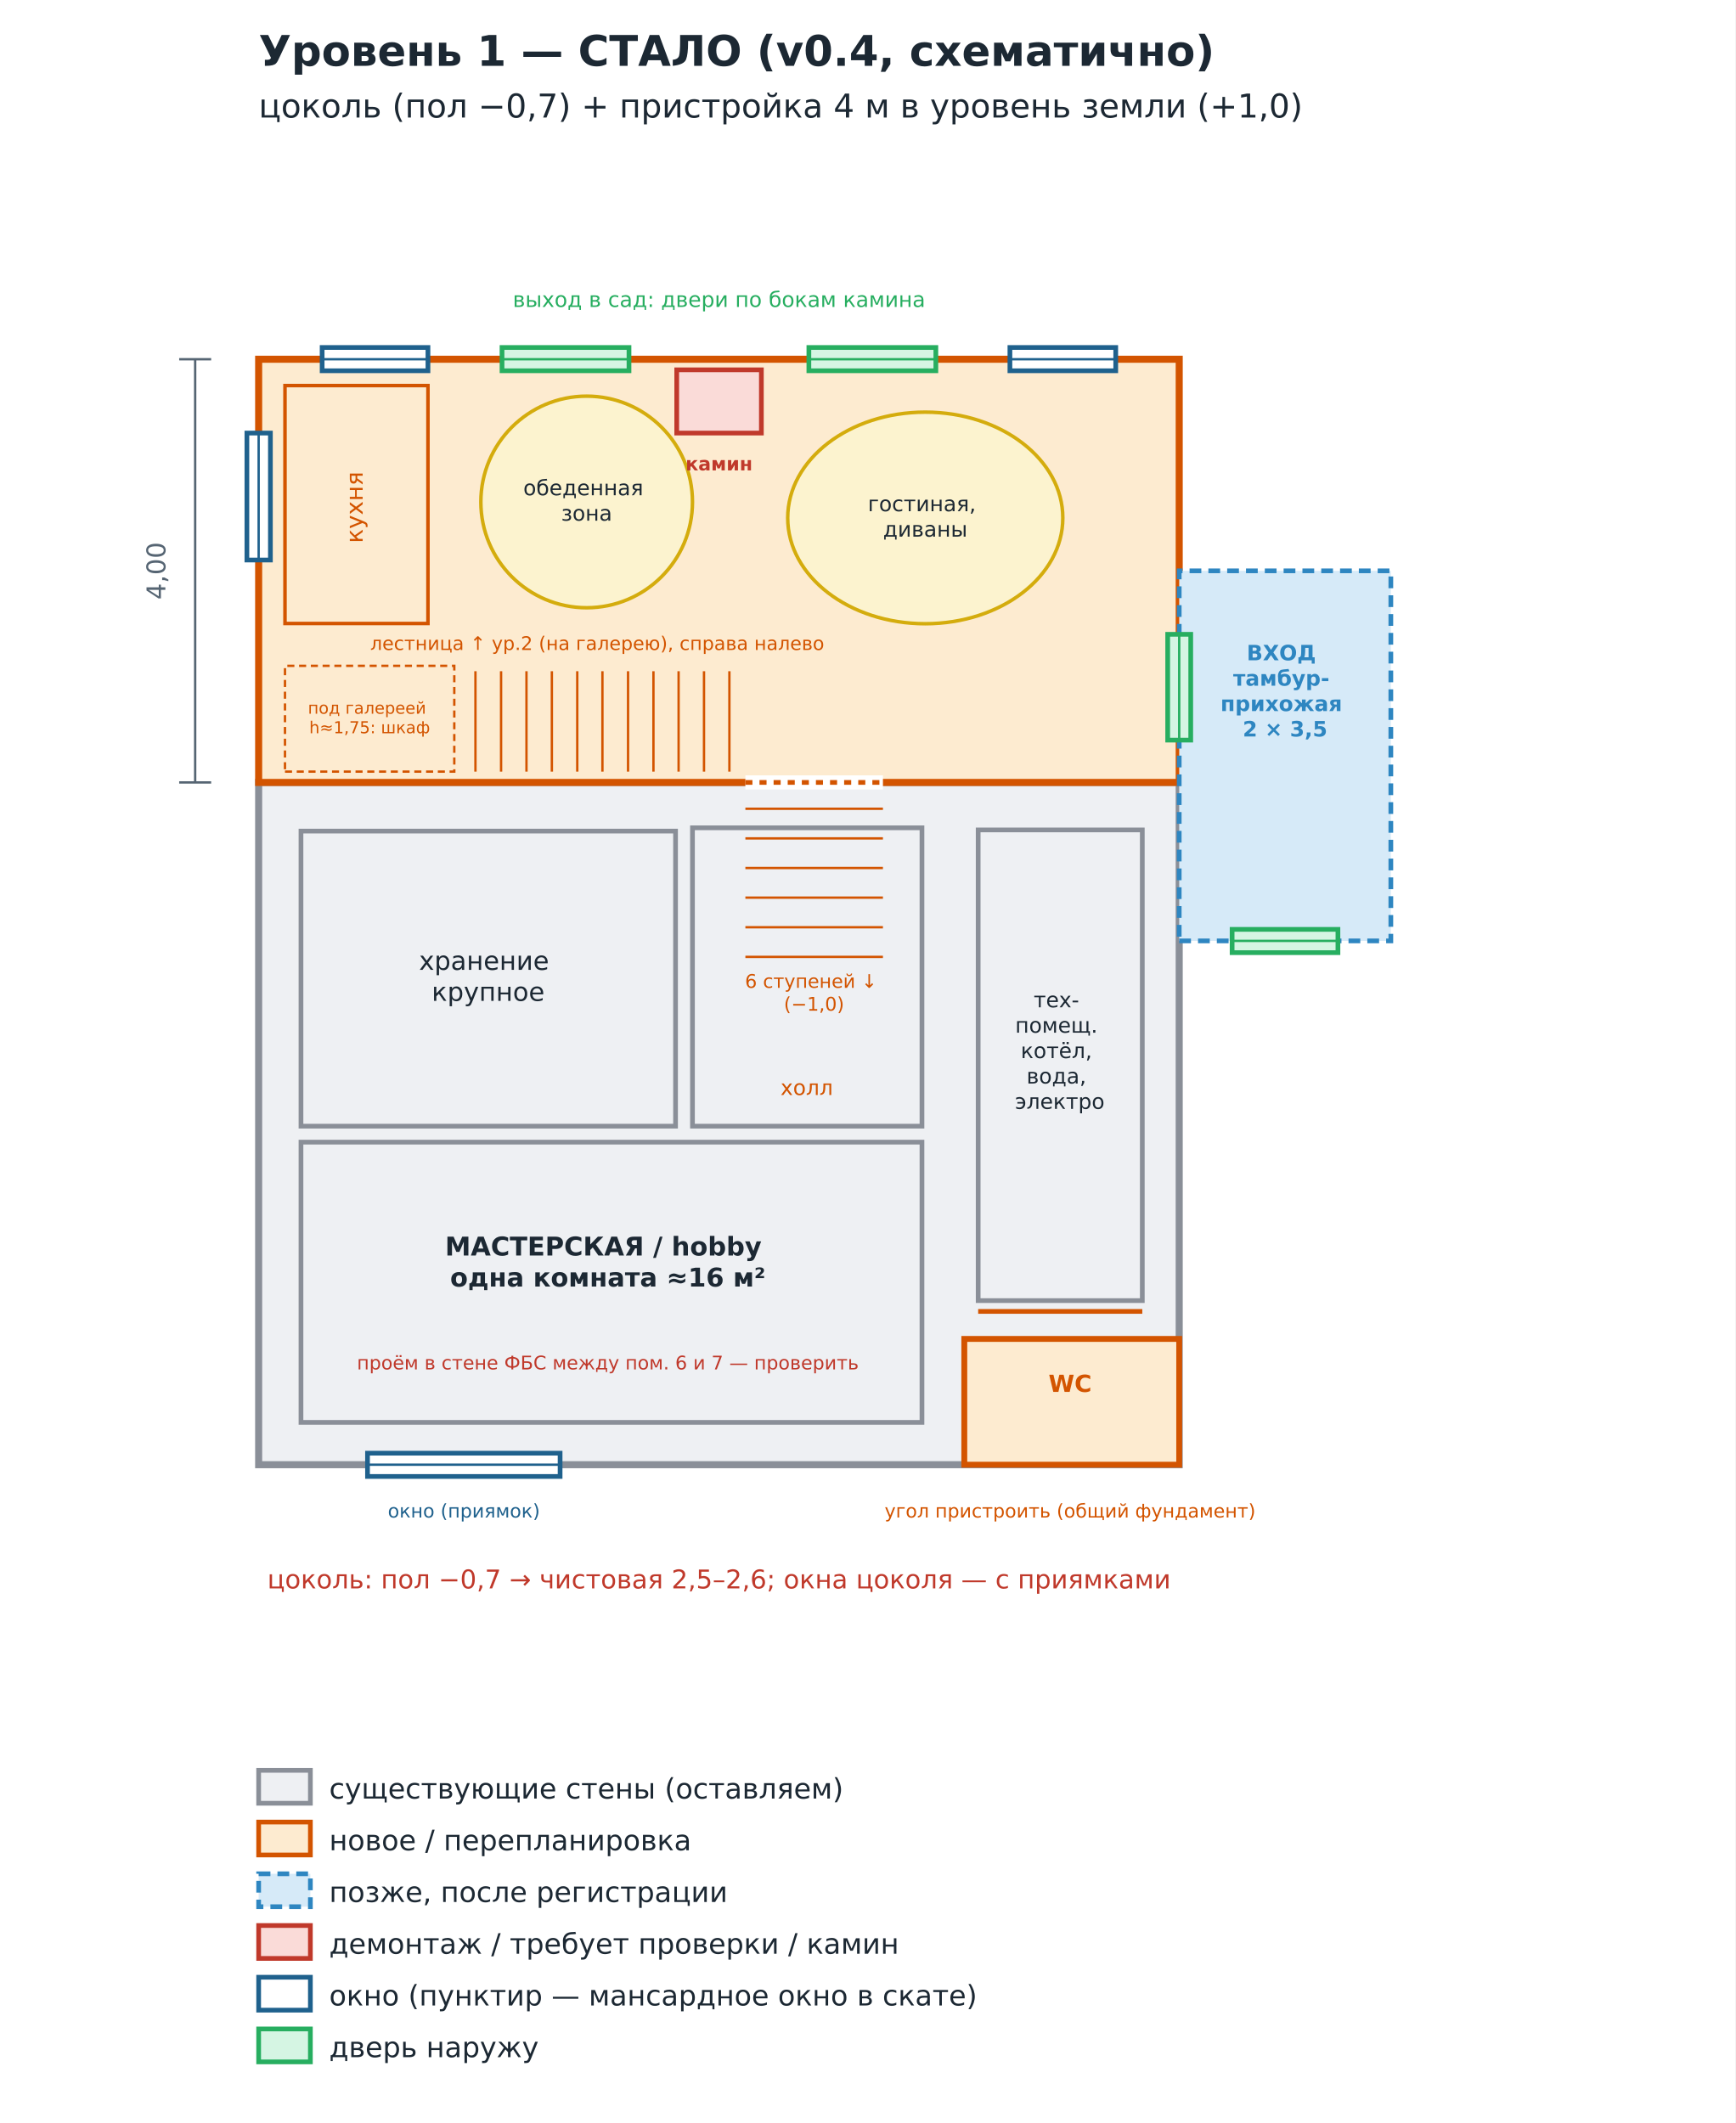
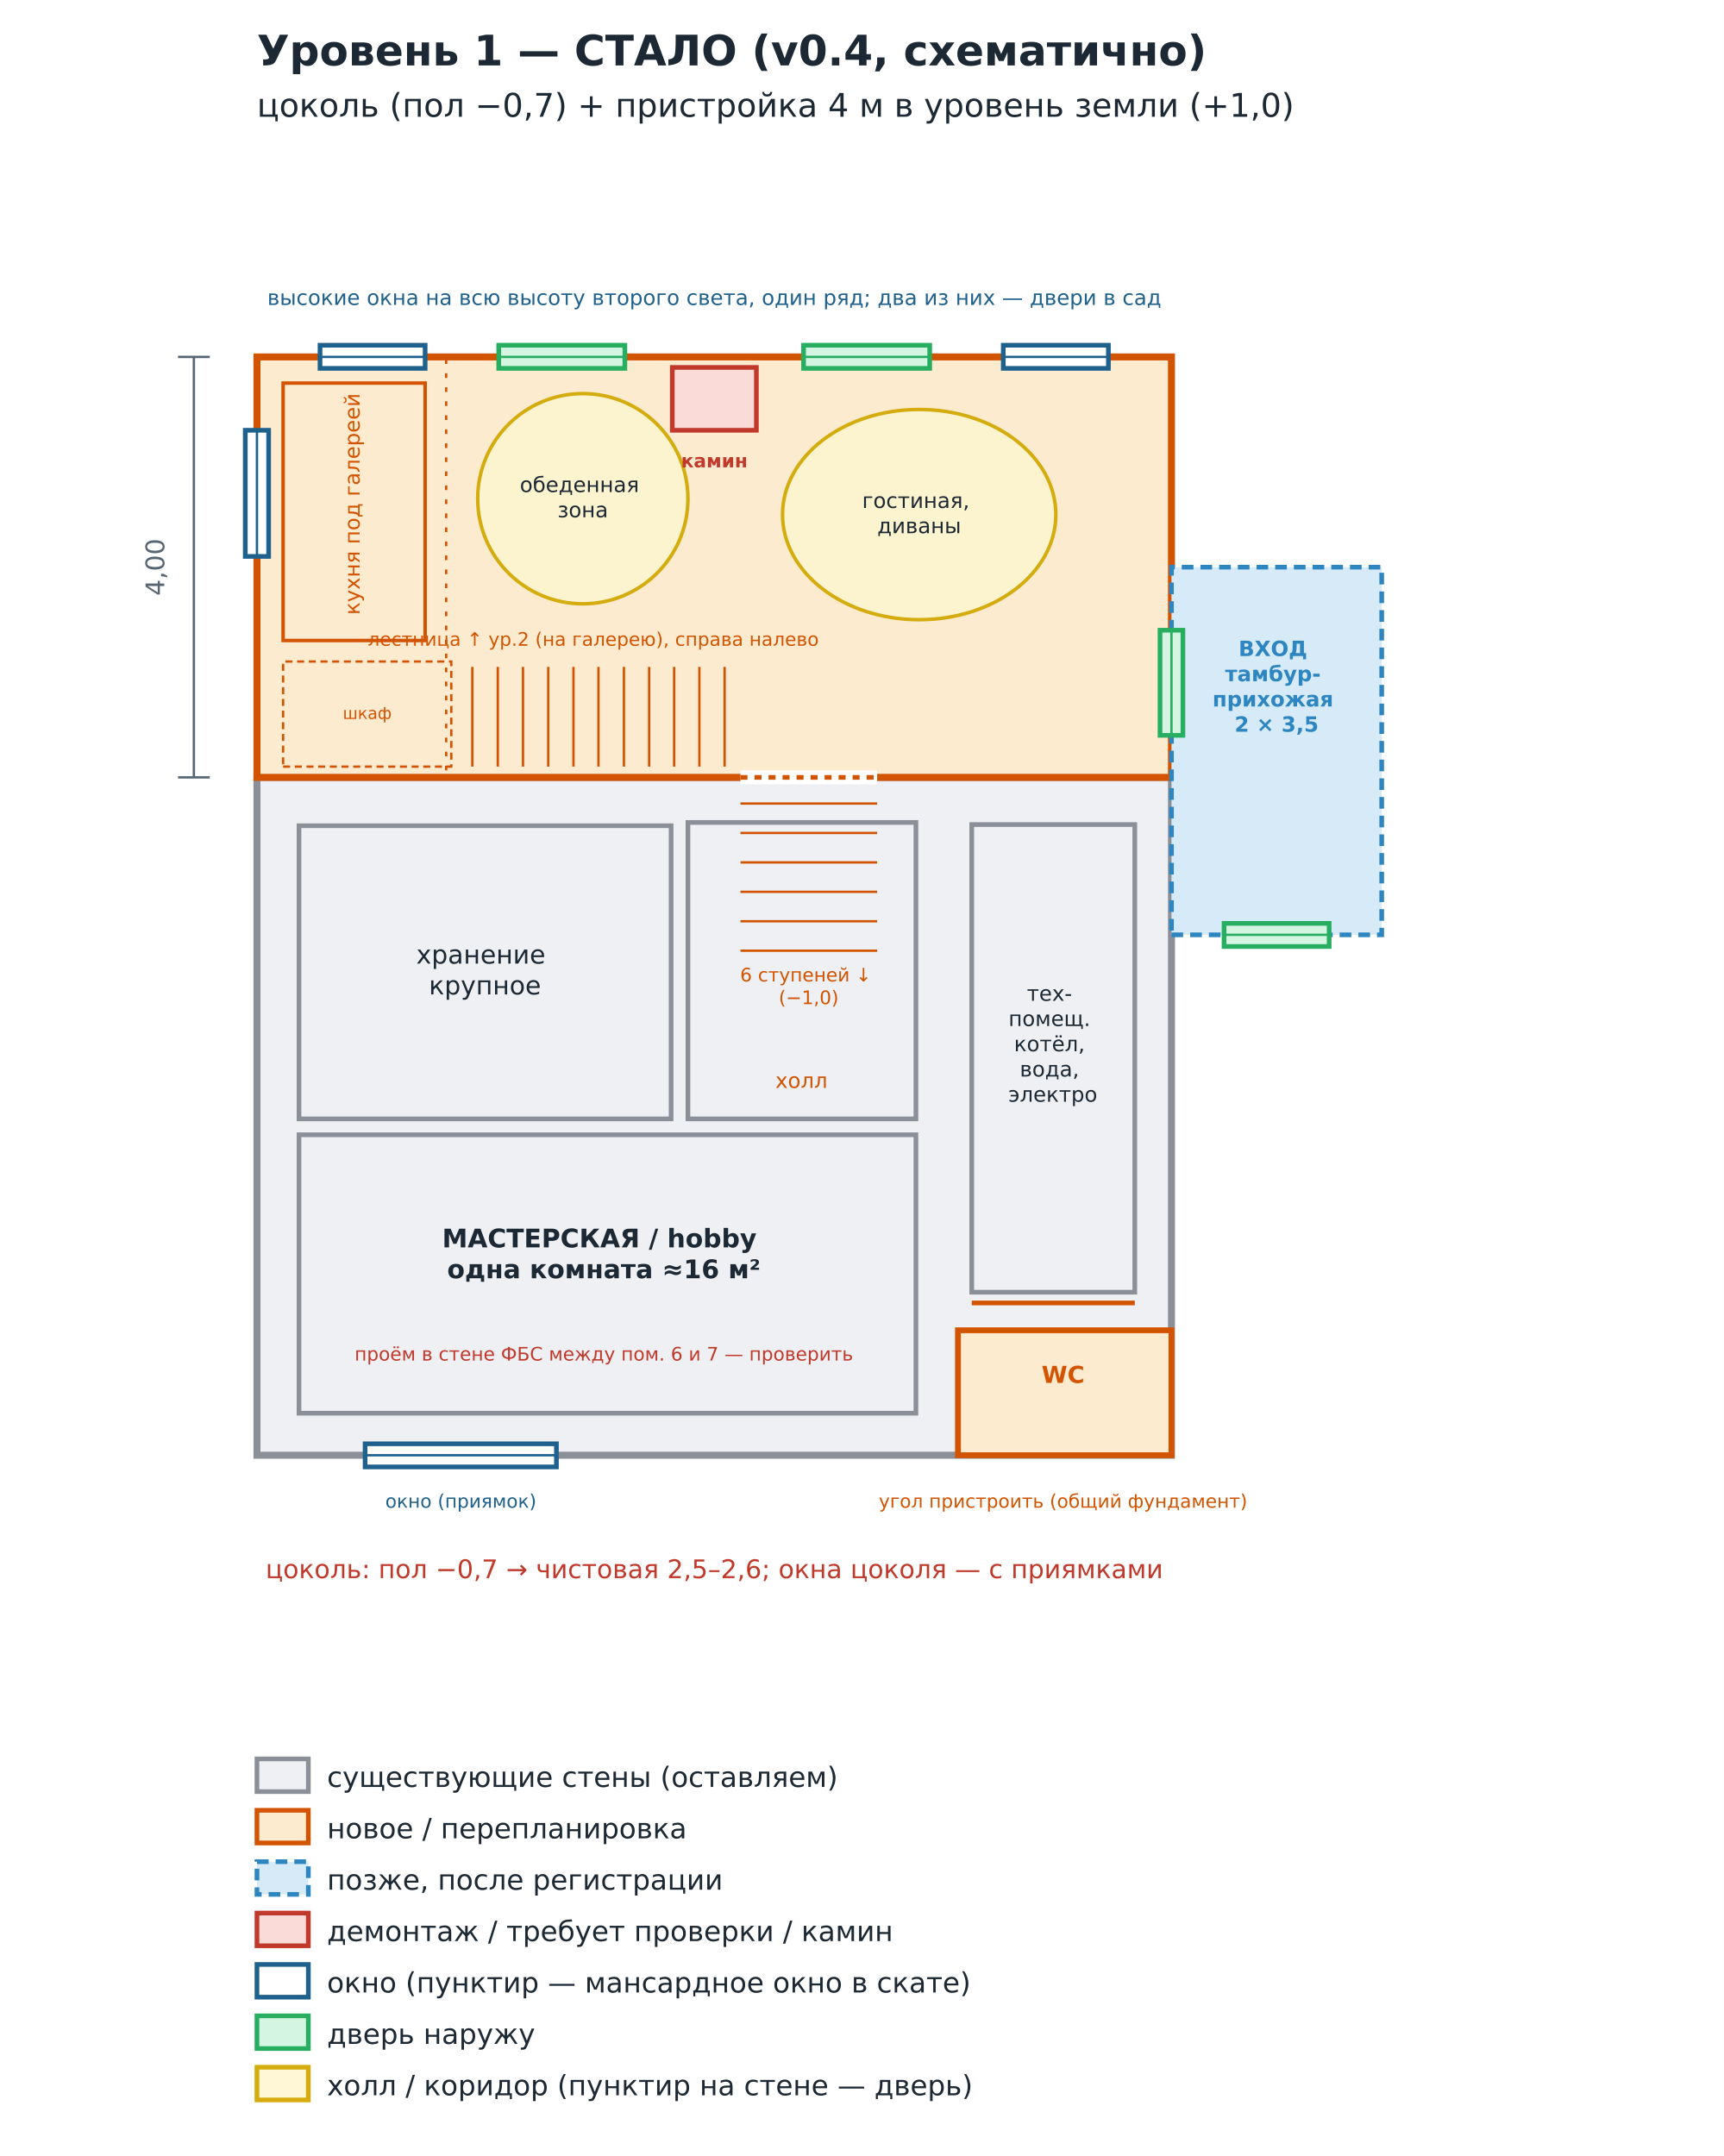
- <svg xmlns="http://www.w3.org/2000/svg" width="738" height="903" viewBox="0 0 738 903">
+ <svg xmlns="http://www.w3.org/2000/svg" width="738" height="923" viewBox="0 0 738 923">
  <rect width="100%" height="100%" fill="white" />
  <text x="110" y="28" font-family="DejaVu Sans, Arial, sans-serif" font-size="18" font-weight="bold" fill="#1c2833">Уровень 1 — СТАЛО (v0.4, схематично)</text>
  <text x="110" y="50" font-family="DejaVu Sans, Arial, sans-serif" font-size="14" font-weight="normal" fill="#1c2833">цоколь (пол −0,7) + пристройка 4 м в уровень земли (+1,0)</text>
  <polygon points="110.0,623.0 501.5,623.0 501.5,332.8 110.0,332.8" stroke="#8a8f98" fill="#eef0f3" stroke-width="3" fill-opacity="1" />
  <polygon points="410.1,623.0 501.5,623.0 501.5,569.5 410.1,569.5" stroke="#d35400" fill="#fdebd0" stroke-width="2.5" fill-opacity="1" />
  <polygon points="110.0,332.8 501.5,332.8 501.5,152.8 110.0,152.8" stroke="#d35400" fill="#fdebd0" stroke-width="3" fill-opacity="1" />
  <polygon points="128.0,479.0 287.3,479.0 287.3,353.5 128.0,353.5" stroke="#8a8f98" fill="none" stroke-width="2" fill-opacity="1" />
  <text font-family="DejaVu Sans, Arial, sans-serif" font-size="11" fill="#1c2833" text-anchor="middle" dominant-baseline="middle">
    <tspan x="207.6" y="409.4">хранение</tspan>
    <tspan x="207.6" y="422.6">крупное</tspan>
  </text>
  <polygon points="128.0,605.0 392.1,605.0 392.1,485.8 128.0,485.8" stroke="#8a8f98" fill="none" stroke-width="2" fill-opacity="1" />
  <text font-family="DejaVu Sans, Arial, sans-serif" font-size="11" fill="#1c2833" text-anchor="middle" dominant-baseline="middle" font-weight="bold">
    <tspan x="258.5" y="530.9">МАСТЕРСКАЯ / hobby</tspan>
    <tspan x="258.5" y="544.1">одна комната ≈16 м²</tspan>
  </text>
  <text font-family="DejaVu Sans, Arial, sans-serif" font-size="8" fill="#c0392b" text-anchor="middle" dominant-baseline="middle">
    <tspan x="258.5" y="580.2">проём в стене ФБС между пом. 6 и 7 — проверить</tspan>
  </text>
  <polygon points="294.5,479.0 392.1,479.0 392.1,352.1 294.5,352.1" stroke="#8a8f98" fill="none" stroke-width="2" fill-opacity="1" />
  <text font-family="DejaVu Sans, Arial, sans-serif" font-size="9" fill="#d35400" text-anchor="middle" dominant-baseline="middle">
    <tspan x="343.1" y="463.2">холл</tspan>
  </text>
  <polygon points="416.0,553.2 485.8,553.2 485.8,353.0 416.0,353.0" stroke="#8a8f98" fill="none" stroke-width="2" fill-opacity="1" />
  <text font-family="DejaVu Sans, Arial, sans-serif" font-size="9" fill="#1c2833" text-anchor="middle" dominant-baseline="middle">
    <tspan x="450.7" y="425.9">тех-</tspan>
    <tspan x="450.7" y="436.7">помещ.</tspan>
    <tspan x="450.7" y="447.5">котёл,</tspan>
    <tspan x="450.7" y="458.3">вода,</tspan>
    <tspan x="450.7" y="469.1">электро</tspan>
  </text>
  <line x1="416.0" y1="557.8" x2="485.8" y2="557.8" stroke="#d35400" stroke-width="2" />
  <text font-family="DejaVu Sans, Arial, sans-serif" font-size="10" fill="#d35400" text-anchor="middle" dominant-baseline="middle" font-weight="bold">
    <tspan x="455.1" y="589.2">WC</tspan>
  </text>
  <text font-family="DejaVu Sans, Arial, sans-serif" font-size="8" fill="#d35400" text-anchor="middle" dominant-baseline="middle">
    <tspan x="455.1" y="643.2">угол пристроить (общий фундамент)</tspan>
  </text>
  <polygon points="156.3,628.0 238.2,628.0 238.2,618.1 156.3,618.1" stroke="#1f618d" fill="white" stroke-width="2" fill-opacity="1" />
  <line x1="156.3" y1="623.0" x2="238.2" y2="623.0" stroke="#1f618d" stroke-width="1" />
  <text font-family="DejaVu Sans, Arial, sans-serif" font-size="8" fill="#1f618d" text-anchor="middle" dominant-baseline="middle">
    <tspan x="197.3" y="643.2">окно (приямок)</tspan>
  </text>
  <line x1="317.0" y1="332.8" x2="375.5" y2="332.8" stroke="white" stroke-width="6" />
  <line x1="317.0" y1="332.8" x2="375.5" y2="332.8" stroke="#d35400" stroke-width="2" stroke-dasharray="3,3" />
  <line x1="317.0" y1="344.0" x2="375.5" y2="344.0" stroke="#d35400" stroke-width="1" />
  <line x1="317.0" y1="356.6" x2="375.5" y2="356.6" stroke="#d35400" stroke-width="1" />
  <line x1="317.0" y1="369.2" x2="375.5" y2="369.2" stroke="#d35400" stroke-width="1" />
  <line x1="317.0" y1="381.8" x2="375.5" y2="381.8" stroke="#d35400" stroke-width="1" />
  <line x1="317.0" y1="394.4" x2="375.5" y2="394.4" stroke="#d35400" stroke-width="1" />
  <line x1="317.0" y1="407.0" x2="375.5" y2="407.0" stroke="#d35400" stroke-width="1" />
  <text font-family="DejaVu Sans, Arial, sans-serif" font-size="8" fill="#d35400" text-anchor="middle" dominant-baseline="middle">
    <tspan x="346.2" y="417.9">6 ступеней ↓</tspan>
    <tspan x="346.2" y="427.6">(−1,0)</tspan>
  </text>
  <line x1="310.2" y1="328.2" x2="310.2" y2="285.5" stroke="#d35400" stroke-width="1" />
  <line x1="299.4" y1="328.2" x2="299.4" y2="285.5" stroke="#d35400" stroke-width="1" />
  <line x1="288.6" y1="328.2" x2="288.6" y2="285.5" stroke="#d35400" stroke-width="1" />
  <line x1="277.9" y1="328.2" x2="277.9" y2="285.5" stroke="#d35400" stroke-width="1" />
  <line x1="267.1" y1="328.2" x2="267.1" y2="285.5" stroke="#d35400" stroke-width="1" />
  <line x1="256.2" y1="328.2" x2="256.2" y2="285.5" stroke="#d35400" stroke-width="1" />
  <line x1="245.5" y1="328.2" x2="245.5" y2="285.5" stroke="#d35400" stroke-width="1" />
  <line x1="234.7" y1="328.2" x2="234.7" y2="285.5" stroke="#d35400" stroke-width="1" />
  <line x1="223.9" y1="328.2" x2="223.9" y2="285.5" stroke="#d35400" stroke-width="1" />
  <line x1="213.1" y1="328.2" x2="213.1" y2="285.5" stroke="#d35400" stroke-width="1" />
  <line x1="202.2" y1="328.2" x2="202.2" y2="285.5" stroke="#d35400" stroke-width="1" />
  <text font-family="DejaVu Sans, Arial, sans-serif" font-size="8" fill="#d35400" text-anchor="middle" dominant-baseline="middle">
    <tspan x="254.0" y="274.2">лестница ↑ ур.2 (на галерею), справа налево</tspan>
  </text>
  <polygon points="121.2,328.2 193.2,328.2 193.2,283.2 121.2,283.2" stroke="#d35400" fill="none" stroke-width="1" stroke-dasharray="3,2" fill-opacity="1" />
  <text font-family="DejaVu Sans, Arial, sans-serif" font-size="7" fill="#d35400" text-anchor="middle" dominant-baseline="middle">
-     <tspan x="157.2" y="301.6">под галереей</tspan>
-     <tspan x="157.2" y="309.9">h≈1,75: шкаф</tspan>
+     <tspan x="157.2" y="305.8">шкаф</tspan>
  </text>
-   <polygon points="121.2,265.2 182.0,265.2 182.0,164.0 121.2,164.0" stroke="#d35400" fill="none" stroke-width="1.5" fill-opacity="1" />
-   <text font-family="DejaVu Sans, Arial, sans-serif" font-size="10" fill="#d35400" text-anchor="middle" dominant-baseline="middle" transform="rotate(-90 151.4 215.8)">
-     <tspan x="151.4" y="215.8">кухня</tspan>
+   <polygon points="121.2,274.2 182.0,274.2 182.0,164.0 121.2,164.0" stroke="#d35400" fill="none" stroke-width="1.5" fill-opacity="1" />
+   <text font-family="DejaVu Sans, Arial, sans-serif" font-size="9" fill="#d35400" text-anchor="middle" dominant-baseline="middle" transform="rotate(-90 151.4 215.8)">
+     <tspan x="151.4" y="215.8">кухня под галереей</tspan>
  </text>
+   <polygon points="110.0,332.8 191.0,332.8 191.0,152.8 110.0,152.8" stroke="#d35400" fill="none" stroke-width="1" stroke-dasharray="2,4" fill-opacity="1" />
  <ellipse cx="249.5" cy="213.5" rx="45.0" ry="45.0" stroke="#d4ac0d" fill="#fcf3cf" stroke-width="1.5" />
  <text font-family="DejaVu Sans, Arial, sans-serif" font-size="9" fill="#1c2833" text-anchor="middle" dominant-baseline="middle">
    <tspan x="249.5" y="208.1">обеденная</tspan>
    <tspan x="249.5" y="218.9">зона</tspan>
  </text>
  <ellipse cx="393.5" cy="220.3" rx="58.5" ry="45.0" stroke="#d4ac0d" fill="#fcf3cf" stroke-width="1.5" />
  <text font-family="DejaVu Sans, Arial, sans-serif" font-size="9" fill="#1c2833" text-anchor="middle" dominant-baseline="middle">
    <tspan x="393.5" y="214.9">гостиная,</tspan>
    <tspan x="393.5" y="225.7">диваны</tspan>
  </text>
  <polygon points="287.8,184.2 323.8,184.2 323.8,157.3 287.8,157.3" stroke="#c0392b" fill="#fadbd8" stroke-width="2" fill-opacity="1" />
  <text font-family="DejaVu Sans, Arial, sans-serif" font-size="8" fill="#c0392b" text-anchor="middle" dominant-baseline="middle" font-weight="bold">
    <tspan x="305.8" y="197.8">камин</tspan>
  </text>
  <polygon points="137.0,157.7 182.0,157.7 182.0,147.8 137.0,147.8" stroke="#1f618d" fill="white" stroke-width="2" fill-opacity="1" />
  <line x1="137.0" y1="152.8" x2="182.0" y2="152.8" stroke="#1f618d" stroke-width="1" />
  <polygon points="213.5,157.7 267.5,157.7 267.5,147.8 213.5,147.8" stroke="#27ae60" fill="#d5f5e3" stroke-width="2" fill-opacity="1" />
  <line x1="213.5" y1="152.8" x2="267.5" y2="152.8" stroke="#27ae60" stroke-width="1" />
  <polygon points="344.0,157.7 398.0,157.7 398.0,147.8 344.0,147.8" stroke="#27ae60" fill="#d5f5e3" stroke-width="2" fill-opacity="1" />
  <line x1="344.0" y1="152.8" x2="398.0" y2="152.8" stroke="#27ae60" stroke-width="1" />
  <polygon points="429.5,157.7 474.5,157.7 474.5,147.8 429.5,147.8" stroke="#1f618d" fill="white" stroke-width="2" fill-opacity="1" />
  <line x1="429.5" y1="152.8" x2="474.5" y2="152.8" stroke="#1f618d" stroke-width="1" />
  <polygon points="105.0,238.2 115.0,238.2 115.0,184.2 105.0,184.2" stroke="#1f618d" fill="white" stroke-width="2" fill-opacity="1" />
  <line x1="110.0" y1="238.2" x2="110.0" y2="184.2" stroke="#1f618d" stroke-width="1" />
-   <text font-family="DejaVu Sans, Arial, sans-serif" font-size="9" fill="#27ae60" text-anchor="middle" dominant-baseline="middle">
-     <tspan x="305.8" y="128.0">выход в сад: двери по бокам камина</tspan>
+   <text font-family="DejaVu Sans, Arial, sans-serif" font-size="9" fill="#1f618d" text-anchor="middle" dominant-baseline="middle">
+     <tspan x="305.8" y="128.0">высокие окна на всю высоту второго света, один ряд; два из них — двери в сад</tspan>
  </text>
  <polygon points="501.5,400.2 591.5,400.2 591.5,242.8 501.5,242.8" stroke="#2e86c1" fill="#d6eaf8" stroke-width="2" stroke-dasharray="5,3" fill-opacity="1" />
  <text font-family="DejaVu Sans, Arial, sans-serif" font-size="9" fill="#2e86c1" text-anchor="middle" dominant-baseline="middle" font-weight="bold">
    <tspan x="546.5" y="278.3">ВХОД</tspan>
    <tspan x="546.5" y="289.1">тамбур-</tspan>
    <tspan x="546.5" y="299.9">прихожая</tspan>
    <tspan x="546.5" y="310.7">2 × 3,5</tspan>
  </text>
  <polygon points="496.6,314.8 506.4,314.8 506.4,269.8 496.6,269.8" stroke="#27ae60" fill="#d5f5e3" stroke-width="2" fill-opacity="1" />
  <line x1="501.5" y1="314.8" x2="501.5" y2="269.8" stroke="#27ae60" stroke-width="1" />
  <polygon points="524.0,405.2 569.0,405.2 569.0,395.3 524.0,395.3" stroke="#27ae60" fill="#d5f5e3" stroke-width="2" fill-opacity="1" />
  <line x1="524.0" y1="400.2" x2="569.0" y2="400.2" stroke="#27ae60" stroke-width="1" />
  <text font-family="DejaVu Sans, Arial, sans-serif" font-size="11" fill="#c0392b" text-anchor="middle" dominant-baseline="middle">
    <tspan x="305.8" y="672.5">цоколь: пол −0,7 → чистовая 2,5–2,6; окна цоколя — с приямками</tspan>
  </text>
  <line x1="83.0" y1="332.8" x2="83.0" y2="152.8" stroke="#566573" stroke-width="1" />
  <line x1="76.2" y1="332.8" x2="89.8" y2="332.8" stroke="#566573" stroke-width="1" />
  <line x1="76.2" y1="152.8" x2="89.8" y2="152.8" stroke="#566573" stroke-width="1" />
  <text font-family="DejaVu Sans, Arial, sans-serif" font-size="11" fill="#566573" text-anchor="middle" dominant-baseline="middle" transform="rotate(-90 67.2 242.8)">
    <tspan x="67.2" y="242.8">4,00</tspan>
  </text>
  <rect x="110" y="753.0" width="22" height="14" stroke="#8a8f98" fill="#eef0f3" stroke-width="2" />
  <text x="140" y="765.0" font-family="DejaVu Sans, Arial, sans-serif" font-size="12" fill="#1c2833" text-anchor="start">существующие стены (оставляем)</text>
  <rect x="110" y="775.0" width="22" height="14" stroke="#d35400" fill="#fdebd0" stroke-width="2" />
  <text x="140" y="787.0" font-family="DejaVu Sans, Arial, sans-serif" font-size="12" fill="#1c2833" text-anchor="start">новое / перепланировка</text>
  <rect x="110" y="797.0" width="22" height="14" stroke="#2e86c1" fill="#d6eaf8" stroke-width="2" stroke-dasharray="5,3" />
  <text x="140" y="809.0" font-family="DejaVu Sans, Arial, sans-serif" font-size="12" fill="#1c2833" text-anchor="start">позже, после регистрации</text>
  <rect x="110" y="819.0" width="22" height="14" stroke="#c0392b" fill="#fadbd8" stroke-width="2" />
  <text x="140" y="831.0" font-family="DejaVu Sans, Arial, sans-serif" font-size="12" fill="#1c2833" text-anchor="start">демонтаж / требует проверки / камин</text>
  <rect x="110" y="841.0" width="22" height="14" stroke="#1f618d" fill="white" stroke-width="2" />
  <text x="140" y="853.0" font-family="DejaVu Sans, Arial, sans-serif" font-size="12" fill="#1c2833" text-anchor="start">окно (пунктир — мансардное окно в скате)</text>
  <rect x="110" y="863.0" width="22" height="14" stroke="#27ae60" fill="#d5f5e3" stroke-width="2" />
  <text x="140" y="875.0" font-family="DejaVu Sans, Arial, sans-serif" font-size="12" fill="#1c2833" text-anchor="start">дверь наружу</text>
+   <rect x="110" y="885.0" width="22" height="14" stroke="#d4ac0d" fill="#fff7d6" stroke-width="2" />
+   <text x="140" y="897.0" font-family="DejaVu Sans, Arial, sans-serif" font-size="12" fill="#1c2833" text-anchor="start">холл / коридор (пунктир на стене — дверь)</text>
</svg>
